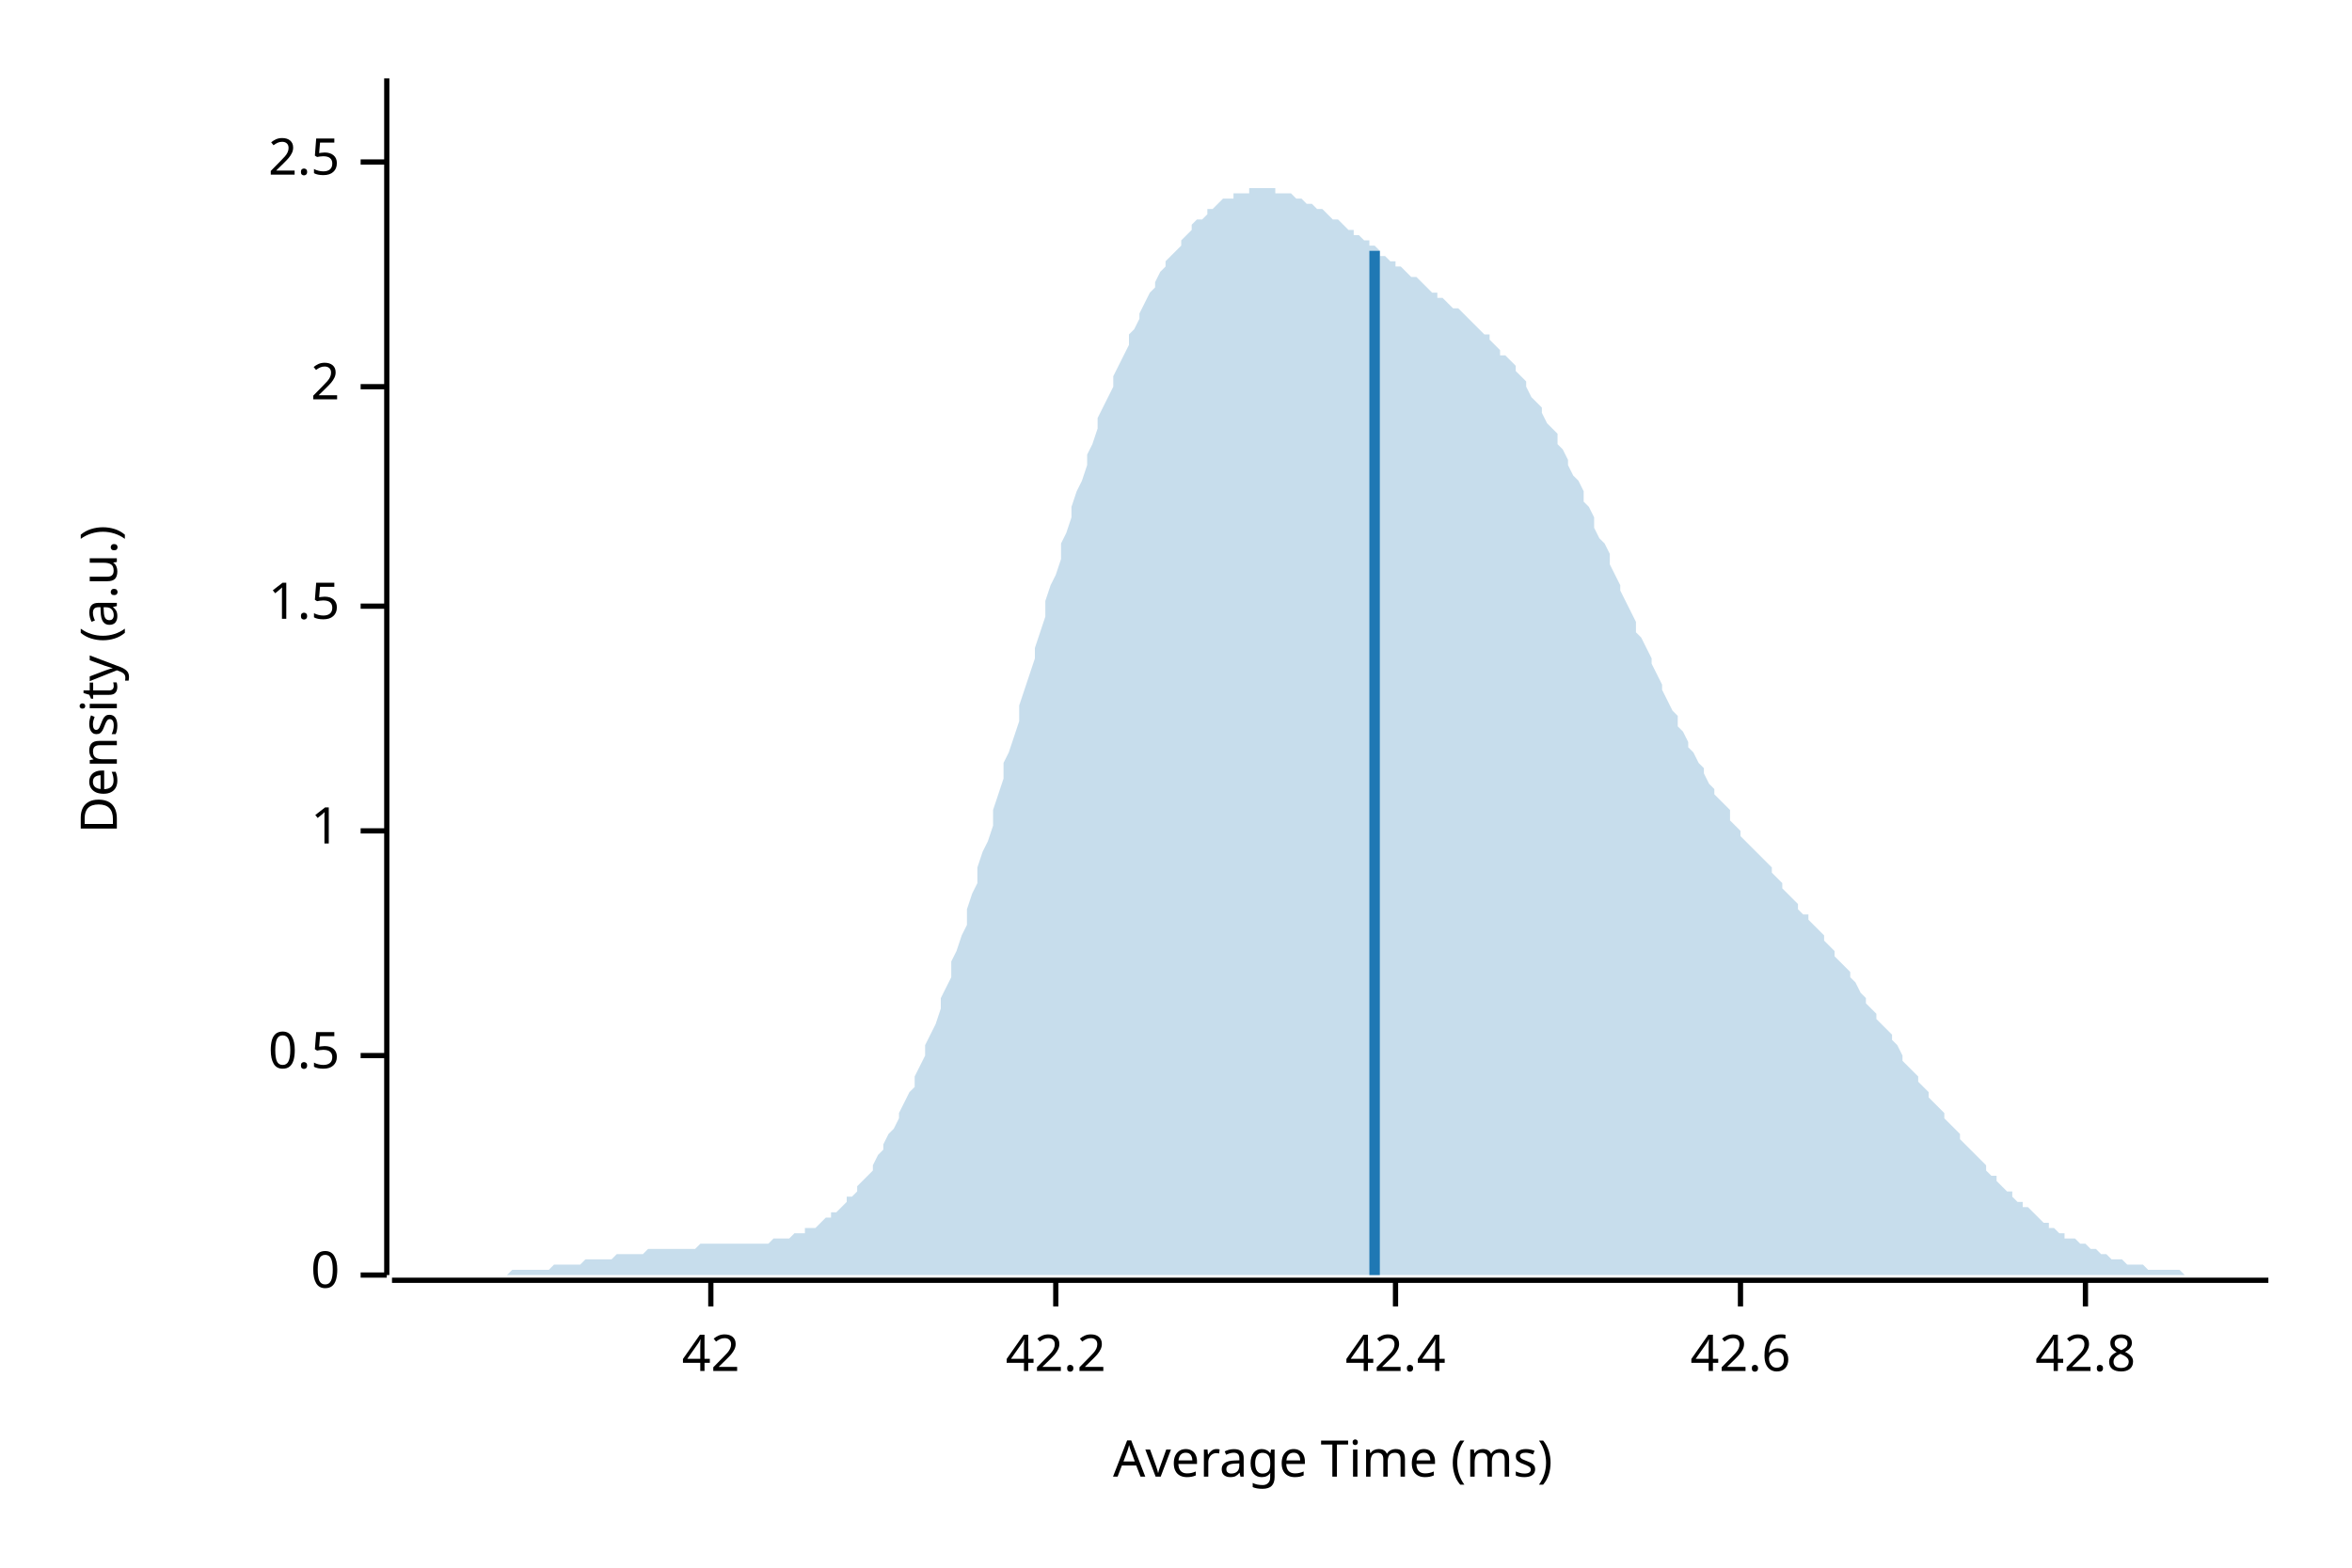
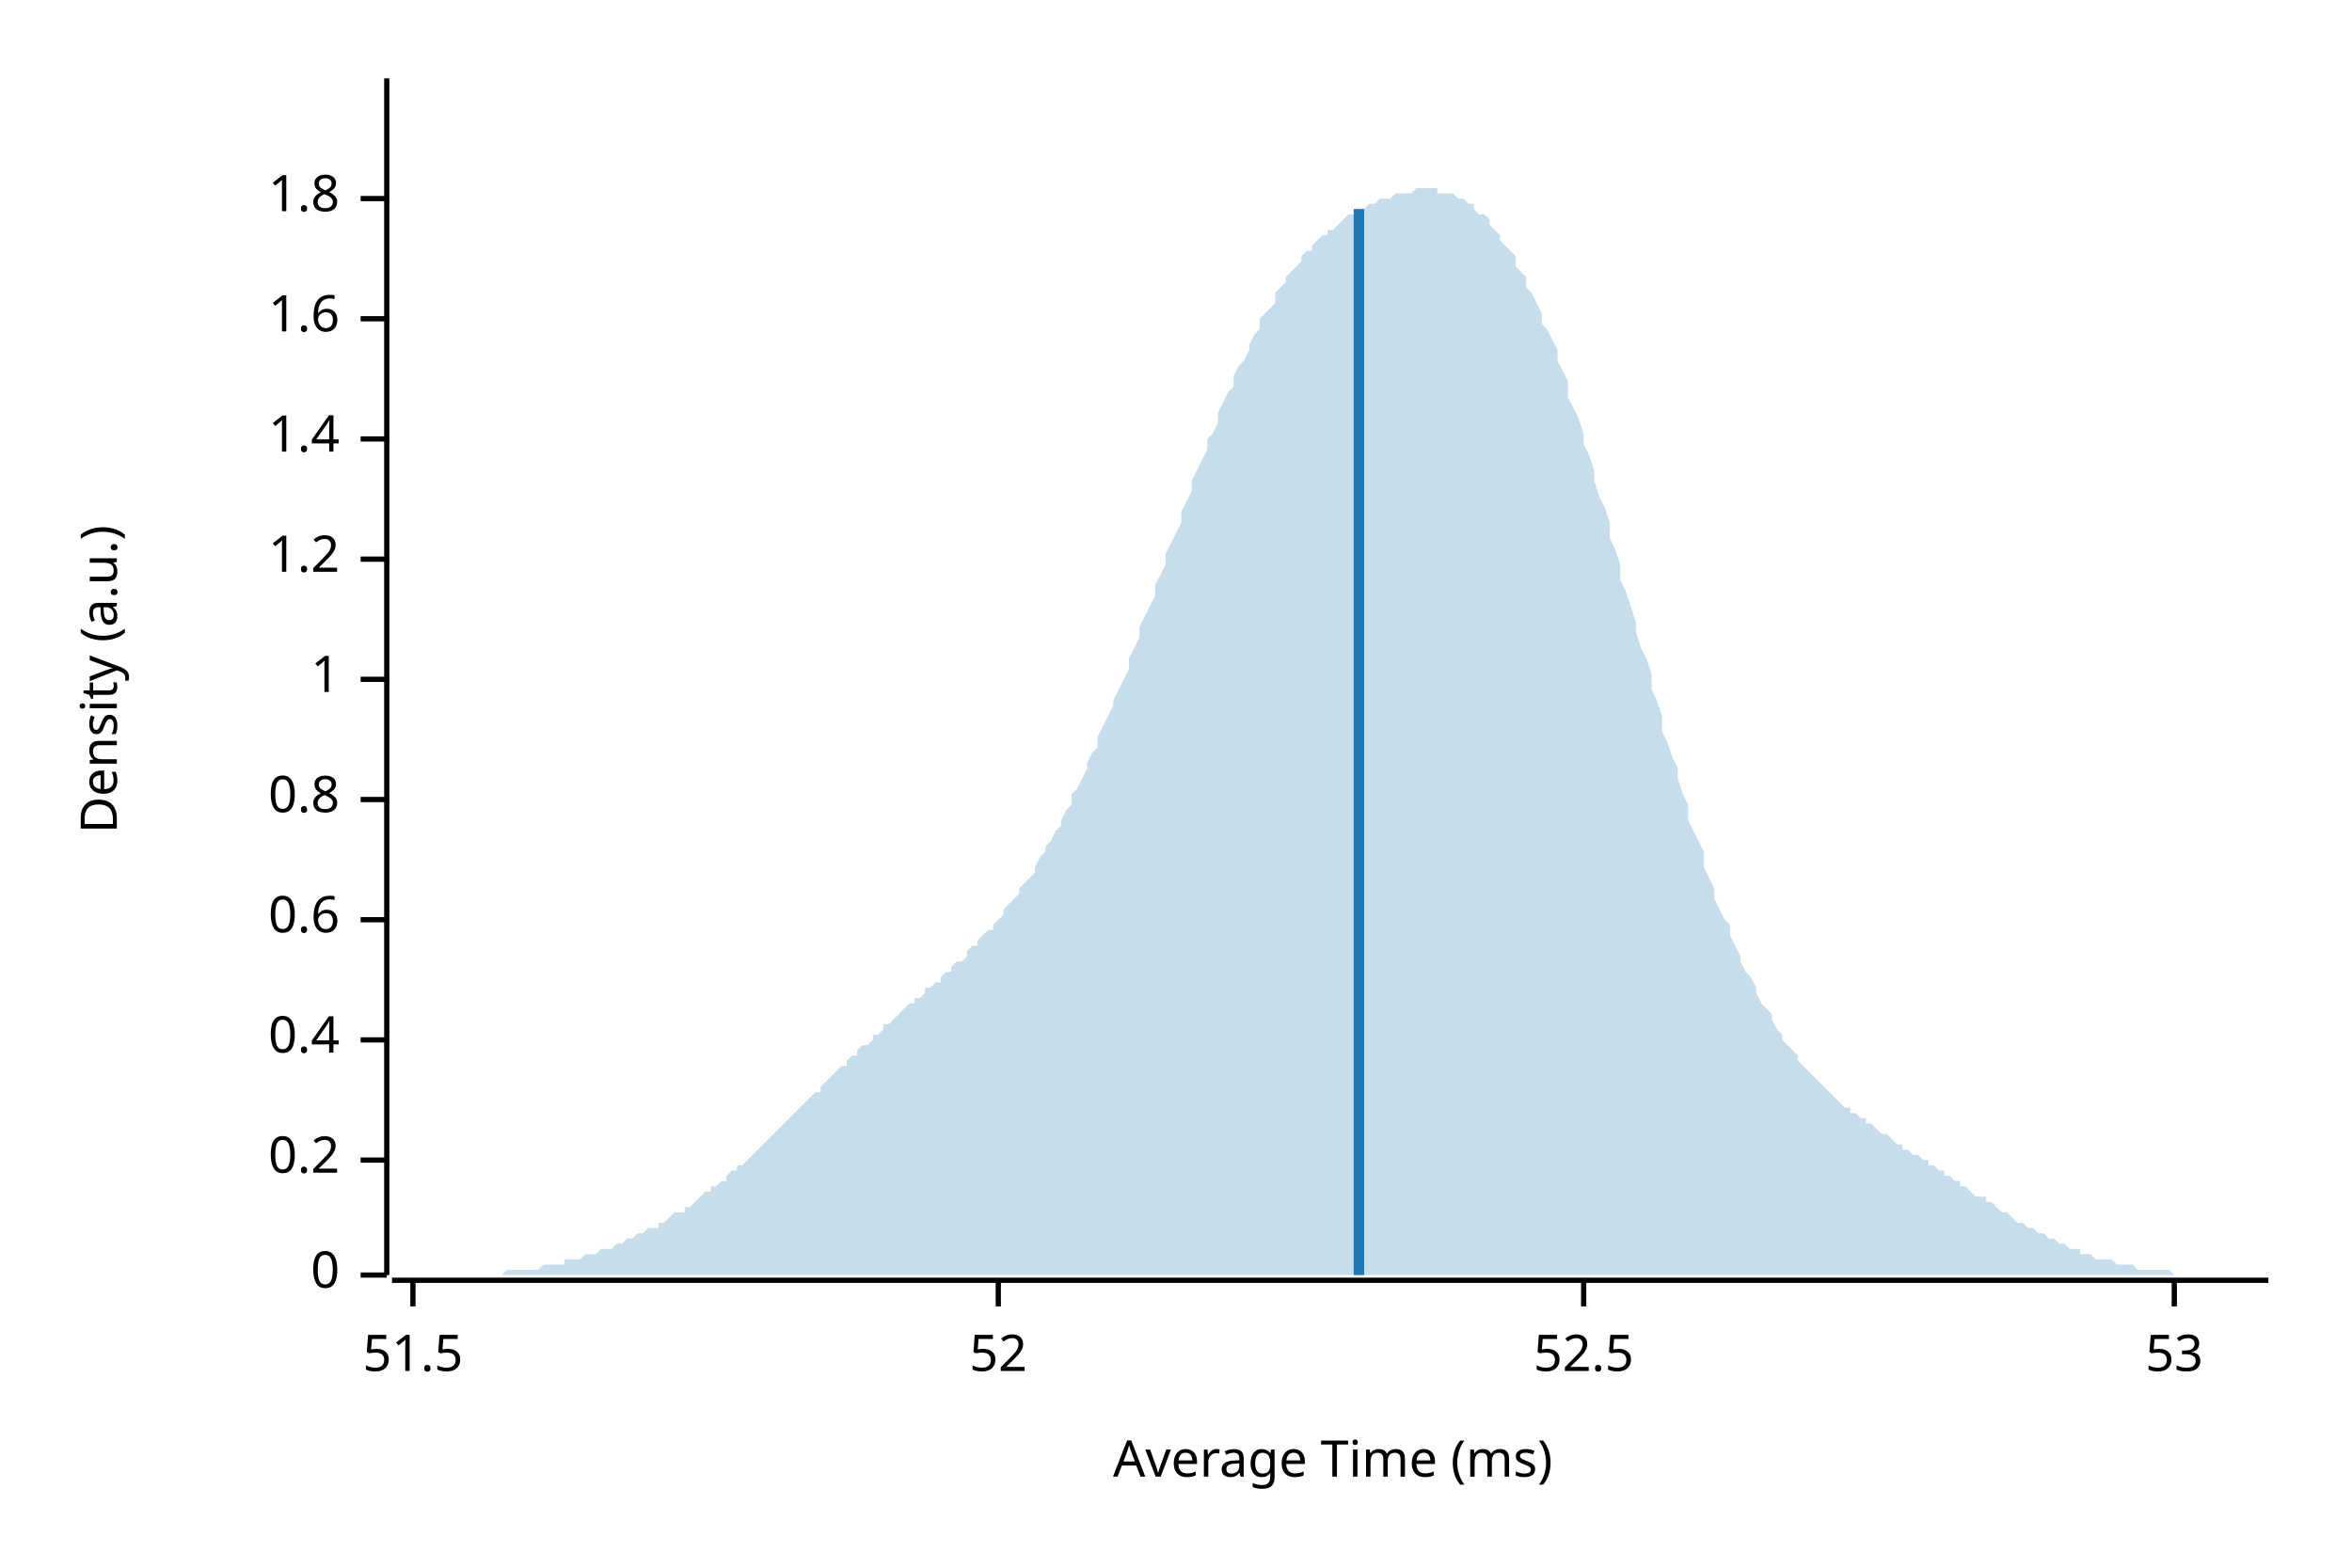
<svg xmlns="http://www.w3.org/2000/svg" width="450" height="300" viewBox="0 0 450 300">
  <text x="15" y="130" dy="0.76em" text-anchor="middle" font-family="sans-serif" font-size="9.677" opacity="1" fill="#000000" transform="rotate(270, 15, 130)">
Density (a.u.)
</text>
  <text x="255" y="285" dy="-0.5ex" text-anchor="middle" font-family="sans-serif" font-size="9.677" opacity="1" fill="#000000">
Average Time (ms)
</text>
  <polyline fill="none" opacity="1" stroke="#000000" stroke-width="1" points="74,15 74,244 " />
  <text x="65" y="244" dy="0.5ex" text-anchor="end" font-family="sans-serif" font-size="9.677" opacity="1" fill="#000000">
0
</text>
  <polyline fill="none" opacity="1" stroke="#000000" stroke-width="1" points="69,244 74,244 " />
-   <text x="65" y="202" dy="0.5ex" text-anchor="end" font-family="sans-serif" font-size="9.677" opacity="1" fill="#000000">
- 0.5
+   <text x="65" y="222" dy="0.5ex" text-anchor="end" font-family="sans-serif" font-size="9.677" opacity="1" fill="#000000">
+ 0.2
</text>
-   <polyline fill="none" opacity="1" stroke="#000000" stroke-width="1" points="69,202 74,202 " />
-   <text x="65" y="159" dy="0.5ex" text-anchor="end" font-family="sans-serif" font-size="9.677" opacity="1" fill="#000000">
+   <polyline fill="none" opacity="1" stroke="#000000" stroke-width="1" points="69,222 74,222 " />
+   <text x="65" y="199" dy="0.5ex" text-anchor="end" font-family="sans-serif" font-size="9.677" opacity="1" fill="#000000">
+ 0.4
+ </text>
+   <polyline fill="none" opacity="1" stroke="#000000" stroke-width="1" points="69,199 74,199 " />
+   <text x="65" y="176" dy="0.5ex" text-anchor="end" font-family="sans-serif" font-size="9.677" opacity="1" fill="#000000">
+ 0.6
+ </text>
+   <polyline fill="none" opacity="1" stroke="#000000" stroke-width="1" points="69,176 74,176 " />
+   <text x="65" y="153" dy="0.5ex" text-anchor="end" font-family="sans-serif" font-size="9.677" opacity="1" fill="#000000">
+ 0.8
+ </text>
+   <polyline fill="none" opacity="1" stroke="#000000" stroke-width="1" points="69,153 74,153 " />
+   <text x="65" y="130" dy="0.5ex" text-anchor="end" font-family="sans-serif" font-size="9.677" opacity="1" fill="#000000">
1
</text>
-   <polyline fill="none" opacity="1" stroke="#000000" stroke-width="1" points="69,159 74,159 " />
-   <text x="65" y="116" dy="0.5ex" text-anchor="end" font-family="sans-serif" font-size="9.677" opacity="1" fill="#000000">
- 1.5
+   <polyline fill="none" opacity="1" stroke="#000000" stroke-width="1" points="69,130 74,130 " />
+   <text x="65" y="107" dy="0.5ex" text-anchor="end" font-family="sans-serif" font-size="9.677" opacity="1" fill="#000000">
+ 1.2
</text>
-   <polyline fill="none" opacity="1" stroke="#000000" stroke-width="1" points="69,116 74,116 " />
-   <text x="65" y="74" dy="0.5ex" text-anchor="end" font-family="sans-serif" font-size="9.677" opacity="1" fill="#000000">
- 2
+   <polyline fill="none" opacity="1" stroke="#000000" stroke-width="1" points="69,107 74,107 " />
+   <text x="65" y="84" dy="0.5ex" text-anchor="end" font-family="sans-serif" font-size="9.677" opacity="1" fill="#000000">
+ 1.4
</text>
-   <polyline fill="none" opacity="1" stroke="#000000" stroke-width="1" points="69,74 74,74 " />
-   <text x="65" y="31" dy="0.5ex" text-anchor="end" font-family="sans-serif" font-size="9.677" opacity="1" fill="#000000">
- 2.5
+   <polyline fill="none" opacity="1" stroke="#000000" stroke-width="1" points="69,84 74,84 " />
+   <text x="65" y="61" dy="0.5ex" text-anchor="end" font-family="sans-serif" font-size="9.677" opacity="1" fill="#000000">
+ 1.6
</text>
-   <polyline fill="none" opacity="1" stroke="#000000" stroke-width="1" points="69,31 74,31 " />
+   <polyline fill="none" opacity="1" stroke="#000000" stroke-width="1" points="69,61 74,61 " />
+   <text x="65" y="38" dy="0.5ex" text-anchor="end" font-family="sans-serif" font-size="9.677" opacity="1" fill="#000000">
+ 1.8
+ </text>
+   <polyline fill="none" opacity="1" stroke="#000000" stroke-width="1" points="69,38 74,38 " />
  <polyline fill="none" opacity="1" stroke="#000000" stroke-width="1" points="75,245 434,245 " />
-   <text x="136" y="255" dy="0.76em" text-anchor="middle" font-family="sans-serif" font-size="9.677" opacity="1" fill="#000000">
- 42
+   <text x="79" y="255" dy="0.76em" text-anchor="middle" font-family="sans-serif" font-size="9.677" opacity="1" fill="#000000">
+ 51.5
</text>
-   <polyline fill="none" opacity="1" stroke="#000000" stroke-width="1" points="136,245 136,250 " />
-   <text x="202" y="255" dy="0.76em" text-anchor="middle" font-family="sans-serif" font-size="9.677" opacity="1" fill="#000000">
- 42.2
+   <polyline fill="none" opacity="1" stroke="#000000" stroke-width="1" points="79,245 79,250 " />
+   <text x="191" y="255" dy="0.76em" text-anchor="middle" font-family="sans-serif" font-size="9.677" opacity="1" fill="#000000">
+ 52
</text>
-   <polyline fill="none" opacity="1" stroke="#000000" stroke-width="1" points="202,245 202,250 " />
-   <text x="267" y="255" dy="0.76em" text-anchor="middle" font-family="sans-serif" font-size="9.677" opacity="1" fill="#000000">
- 42.4
+   <polyline fill="none" opacity="1" stroke="#000000" stroke-width="1" points="191,245 191,250 " />
+   <text x="303" y="255" dy="0.76em" text-anchor="middle" font-family="sans-serif" font-size="9.677" opacity="1" fill="#000000">
+ 52.5
</text>
-   <polyline fill="none" opacity="1" stroke="#000000" stroke-width="1" points="267,245 267,250 " />
-   <text x="333" y="255" dy="0.76em" text-anchor="middle" font-family="sans-serif" font-size="9.677" opacity="1" fill="#000000">
- 42.6
+   <polyline fill="none" opacity="1" stroke="#000000" stroke-width="1" points="303,245 303,250 " />
+   <text x="416" y="255" dy="0.76em" text-anchor="middle" font-family="sans-serif" font-size="9.677" opacity="1" fill="#000000">
+ 53
</text>
-   <polyline fill="none" opacity="1" stroke="#000000" stroke-width="1" points="333,245 333,250 " />
-   <text x="399" y="255" dy="0.76em" text-anchor="middle" font-family="sans-serif" font-size="9.677" opacity="1" fill="#000000">
- 42.8
- </text>
-   <polyline fill="none" opacity="1" stroke="#000000" stroke-width="1" points="399,245 399,250 " />
-   <polygon opacity="0.25" fill="#1F78B4" points="75,244 75,244 76,244 77,244 77,244 78,244 79,244 80,244 80,244 81,244 82,244 82,244 83,244 84,244 85,244 85,244 86,244 87,244 87,244 88,244 89,244 90,244 90,244 91,244 92,244 92,244 93,244 94,244 95,244 95,244 96,244 97,244 98,243 98,243 99,243 100,243 100,243 101,243 102,243 103,243 103,243 104,243 105,243 105,243 106,242 107,242 108,242 108,242 109,242 110,242 110,242 111,242 112,241 113,241 113,241 114,241 115,241 116,241 116,241 117,241 118,240 118,240 119,240 120,240 121,240 121,240 122,240 123,240 123,240 124,239 125,239 126,239 126,239 127,239 128,239 128,239 129,239 130,239 131,239 131,239 132,239 133,239 133,239 134,238 135,238 136,238 136,238 137,238 138,238 139,238 139,238 140,238 141,238 141,238 142,238 143,238 144,238 144,238 145,238 146,238 146,238 147,238 148,237 149,237 149,237 150,237 151,237 151,237 152,236 153,236 154,236 154,235 155,235 156,235 157,234 157,234 158,233 159,233 159,232 160,232 161,231 162,230 162,229 163,229 164,228 164,227 165,226 166,225 167,224 167,223 168,221 169,220 169,219 170,217 171,216 172,214 172,213 173,211 174,209 175,208 175,206 176,204 177,202 177,200 178,198 179,196 180,193 180,191 181,189 182,187 182,184 183,182 184,179 185,177 185,174 186,171 187,169 187,166 188,163 189,161 190,158 190,155 191,152 192,149 192,146 193,144 194,141 195,138 195,135 196,132 197,129 198,126 198,124 199,121 200,118 200,115 201,112 202,110 203,107 203,104 204,102 205,99 205,97 206,94 207,92 208,89 208,87 209,85 210,82 210,80 211,78 212,76 213,74 213,72 214,70 215,68 216,66 216,64 217,63 218,61 218,60 219,58 220,56 221,55 221,54 222,52 223,51 223,50 224,49 225,48 226,47 226,46 227,45 228,44 228,43 229,42 230,42 231,41 231,40 232,40 233,39 233,39 234,38 235,38 236,38 236,37 237,37 238,37 239,37 239,36 240,36 241,36 241,36 242,36 243,36 244,36 244,37 245,37 246,37 246,37 247,37 248,38 249,38 249,38 250,39 251,39 251,39 252,40 253,40 254,41 254,41 255,42 256,42 257,43 257,43 258,44 259,44 259,45 260,45 261,46 262,46 262,47 263,47 264,48 264,49 265,49 266,50 267,50 267,51 268,51 269,52 269,52 270,53 271,53 272,54 272,54 273,55 274,56 275,56 275,57 276,57 277,58 277,58 278,59 279,59 280,60 280,60 281,61 282,62 282,62 283,63 284,64 285,64 285,65 286,66 287,67 287,68 288,68 289,69 290,70 290,71 291,72 292,73 292,74 293,76 294,77 295,78 295,79 296,81 297,82 298,83 298,85 299,86 300,88 300,89 301,91 302,92 303,94 303,96 304,97 305,99 305,101 306,103 307,104 308,106 308,108 309,110 310,112 310,113 311,115 312,117 313,119 313,121 314,122 315,124 316,126 316,127 317,129 318,131 318,132 319,134 320,136 321,137 321,139 322,140 323,142 323,143 324,144 325,146 326,147 326,148 327,150 328,151 328,152 329,153 330,154 331,155 331,157 332,158 333,159 333,160 334,161 335,162 336,163 336,163 337,164 338,165 339,166 339,167 340,168 341,169 341,170 342,171 343,172 344,173 344,174 345,175 346,175 346,176 347,177 348,178 349,179 349,180 350,181 351,182 351,183 352,184 353,185 354,186 354,187 355,188 356,190 357,191 357,192 358,193 359,194 359,195 360,196 361,197 362,198 362,199 363,200 364,202 364,203 365,204 366,205 367,206 367,207 368,208 369,209 369,210 370,211 371,212 372,213 372,214 373,215 374,216 375,217 375,218 376,219 377,220 377,220 378,221 379,222 380,223 380,224 381,225 382,225 382,226 383,227 384,228 385,228 385,229 386,230 387,230 387,231 388,231 389,232 390,233 390,233 391,234 392,234 392,235 393,235 394,236 395,236 395,237 396,237 397,237 398,238 398,238 399,238 400,239 400,239 401,239 402,240 403,240 403,240 404,241 405,241 405,241 406,241 407,242 408,242 408,242 409,242 410,242 410,242 411,243 412,243 413,243 413,243 414,243 415,243 416,243 416,243 417,243 418,244 418,244 419,244 420,244 421,244 421,244 422,244 423,244 423,244 424,244 425,244 426,244 426,244 427,244 428,244 428,244 429,244 430,244 431,244 431,244 432,244 433,244 434,244 434,244 75,244 " />
-   <polyline fill="none" opacity="1" stroke="#1F78B4" stroke-width="2" points="263,244 263,48 " />
+   <polyline fill="none" opacity="1" stroke="#000000" stroke-width="1" points="416,245 416,250 " />
+   <polygon opacity="0.25" fill="#1F78B4" points="75,244 75,244 76,244 77,244 77,244 78,244 79,244 80,244 80,244 81,244 82,244 82,244 83,244 84,244 85,244 85,244 86,244 87,244 87,244 88,244 89,244 90,244 90,244 91,244 92,244 92,244 93,244 94,244 95,244 95,244 96,244 97,243 98,243 98,243 99,243 100,243 100,243 101,243 102,243 103,243 103,243 104,242 105,242 105,242 106,242 107,242 108,242 108,241 109,241 110,241 110,241 111,241 112,240 113,240 113,240 114,240 115,239 116,239 116,239 117,239 118,238 118,238 119,238 120,237 121,237 121,237 122,236 123,236 123,236 124,235 125,235 126,235 126,234 127,234 128,233 128,233 129,232 130,232 131,232 131,231 132,231 133,230 133,230 134,229 135,228 136,228 136,227 137,227 138,226 139,226 139,225 140,224 141,224 141,223 142,223 143,222 144,221 144,221 145,220 146,219 146,219 147,218 148,217 149,216 149,216 150,215 151,214 151,214 152,213 153,212 154,211 154,211 155,210 156,209 157,209 157,208 158,207 159,206 159,206 160,205 161,204 162,204 162,203 163,202 164,202 164,201 165,200 166,200 167,199 167,198 168,198 169,197 169,196 170,196 171,195 172,194 172,194 173,193 174,192 175,192 175,191 176,191 177,190 177,189 178,189 179,188 180,188 180,187 181,186 182,186 182,185 183,184 184,184 185,183 185,182 186,181 187,181 187,180 188,179 189,178 190,178 190,177 191,176 192,175 192,174 193,173 194,172 195,171 195,170 196,169 197,168 198,167 198,166 199,164 200,163 200,162 201,161 202,159 203,158 203,157 204,155 205,154 205,152 206,151 207,149 208,147 208,146 209,144 210,143 210,141 211,139 212,137 213,135 213,134 214,132 215,130 216,128 216,126 217,124 218,122 218,120 219,118 220,116 221,114 221,112 222,110 223,108 223,106 224,104 225,102 226,100 226,98 227,96 228,94 228,92 229,90 230,88 231,86 231,84 232,83 233,81 233,79 234,77 235,75 236,74 236,72 237,70 238,69 239,67 239,66 240,64 241,63 241,61 242,60 243,59 244,58 244,56 245,55 246,54 246,53 247,52 248,51 249,50 249,49 250,48 251,48 251,47 252,46 253,45 254,45 254,44 255,44 256,43 257,42 257,42 258,41 259,41 259,41 260,40 261,40 262,39 262,39 263,39 264,38 264,38 265,38 266,38 267,37 267,37 268,37 269,37 269,37 270,37 271,36 272,36 272,36 273,36 274,36 275,36 275,37 276,37 277,37 277,37 278,37 279,38 280,38 280,38 281,39 282,39 282,40 283,41 284,41 285,42 285,43 286,44 287,45 287,46 288,47 289,48 290,49 290,51 291,52 292,53 292,55 293,56 294,58 295,60 295,62 296,63 297,65 298,67 298,69 299,71 300,73 300,76 301,78 302,80 303,83 303,85 304,87 305,90 305,92 306,95 307,97 308,100 308,103 309,105 310,108 310,111 311,113 312,116 313,119 313,121 314,124 315,126 316,129 316,132 317,134 318,137 318,140 319,142 320,145 321,147 321,149 322,152 323,154 323,157 324,159 325,161 326,163 326,166 327,168 328,170 328,172 329,174 330,176 331,177 331,179 332,181 333,183 333,184 334,186 335,187 336,189 336,190 337,192 338,193 339,194 339,195 340,197 341,198 341,199 342,200 343,201 344,202 344,203 345,204 346,205 346,205 347,206 348,207 349,208 349,208 350,209 351,210 351,210 352,211 353,212 354,212 354,213 355,213 356,214 357,214 357,215 358,215 359,216 359,216 360,217 361,217 362,218 362,218 363,219 364,219 364,220 365,220 366,221 367,221 367,221 368,222 369,222 369,223 370,223 371,224 372,224 372,225 373,225 374,226 375,226 375,227 376,227 377,228 377,228 378,229 379,229 380,229 380,230 381,230 382,231 382,231 383,232 384,232 385,233 385,233 386,234 387,234 387,234 388,235 389,235 390,236 390,236 391,236 392,237 392,237 393,237 394,238 395,238 395,238 396,239 397,239 398,239 398,240 399,240 400,240 400,240 401,241 402,241 403,241 403,241 404,241 405,242 405,242 406,242 407,242 408,242 408,242 409,243 410,243 410,243 411,243 412,243 413,243 413,243 414,243 415,243 416,244 416,244 417,244 418,244 418,244 419,244 420,244 421,244 421,244 422,244 423,244 423,244 424,244 425,244 426,244 426,244 427,244 428,244 428,244 429,244 430,244 431,244 431,244 432,244 433,244 434,244 434,244 75,244 " />
+   <polyline fill="none" opacity="1" stroke="#1F78B4" stroke-width="2" points="260,244 260,40 " />
</svg>
